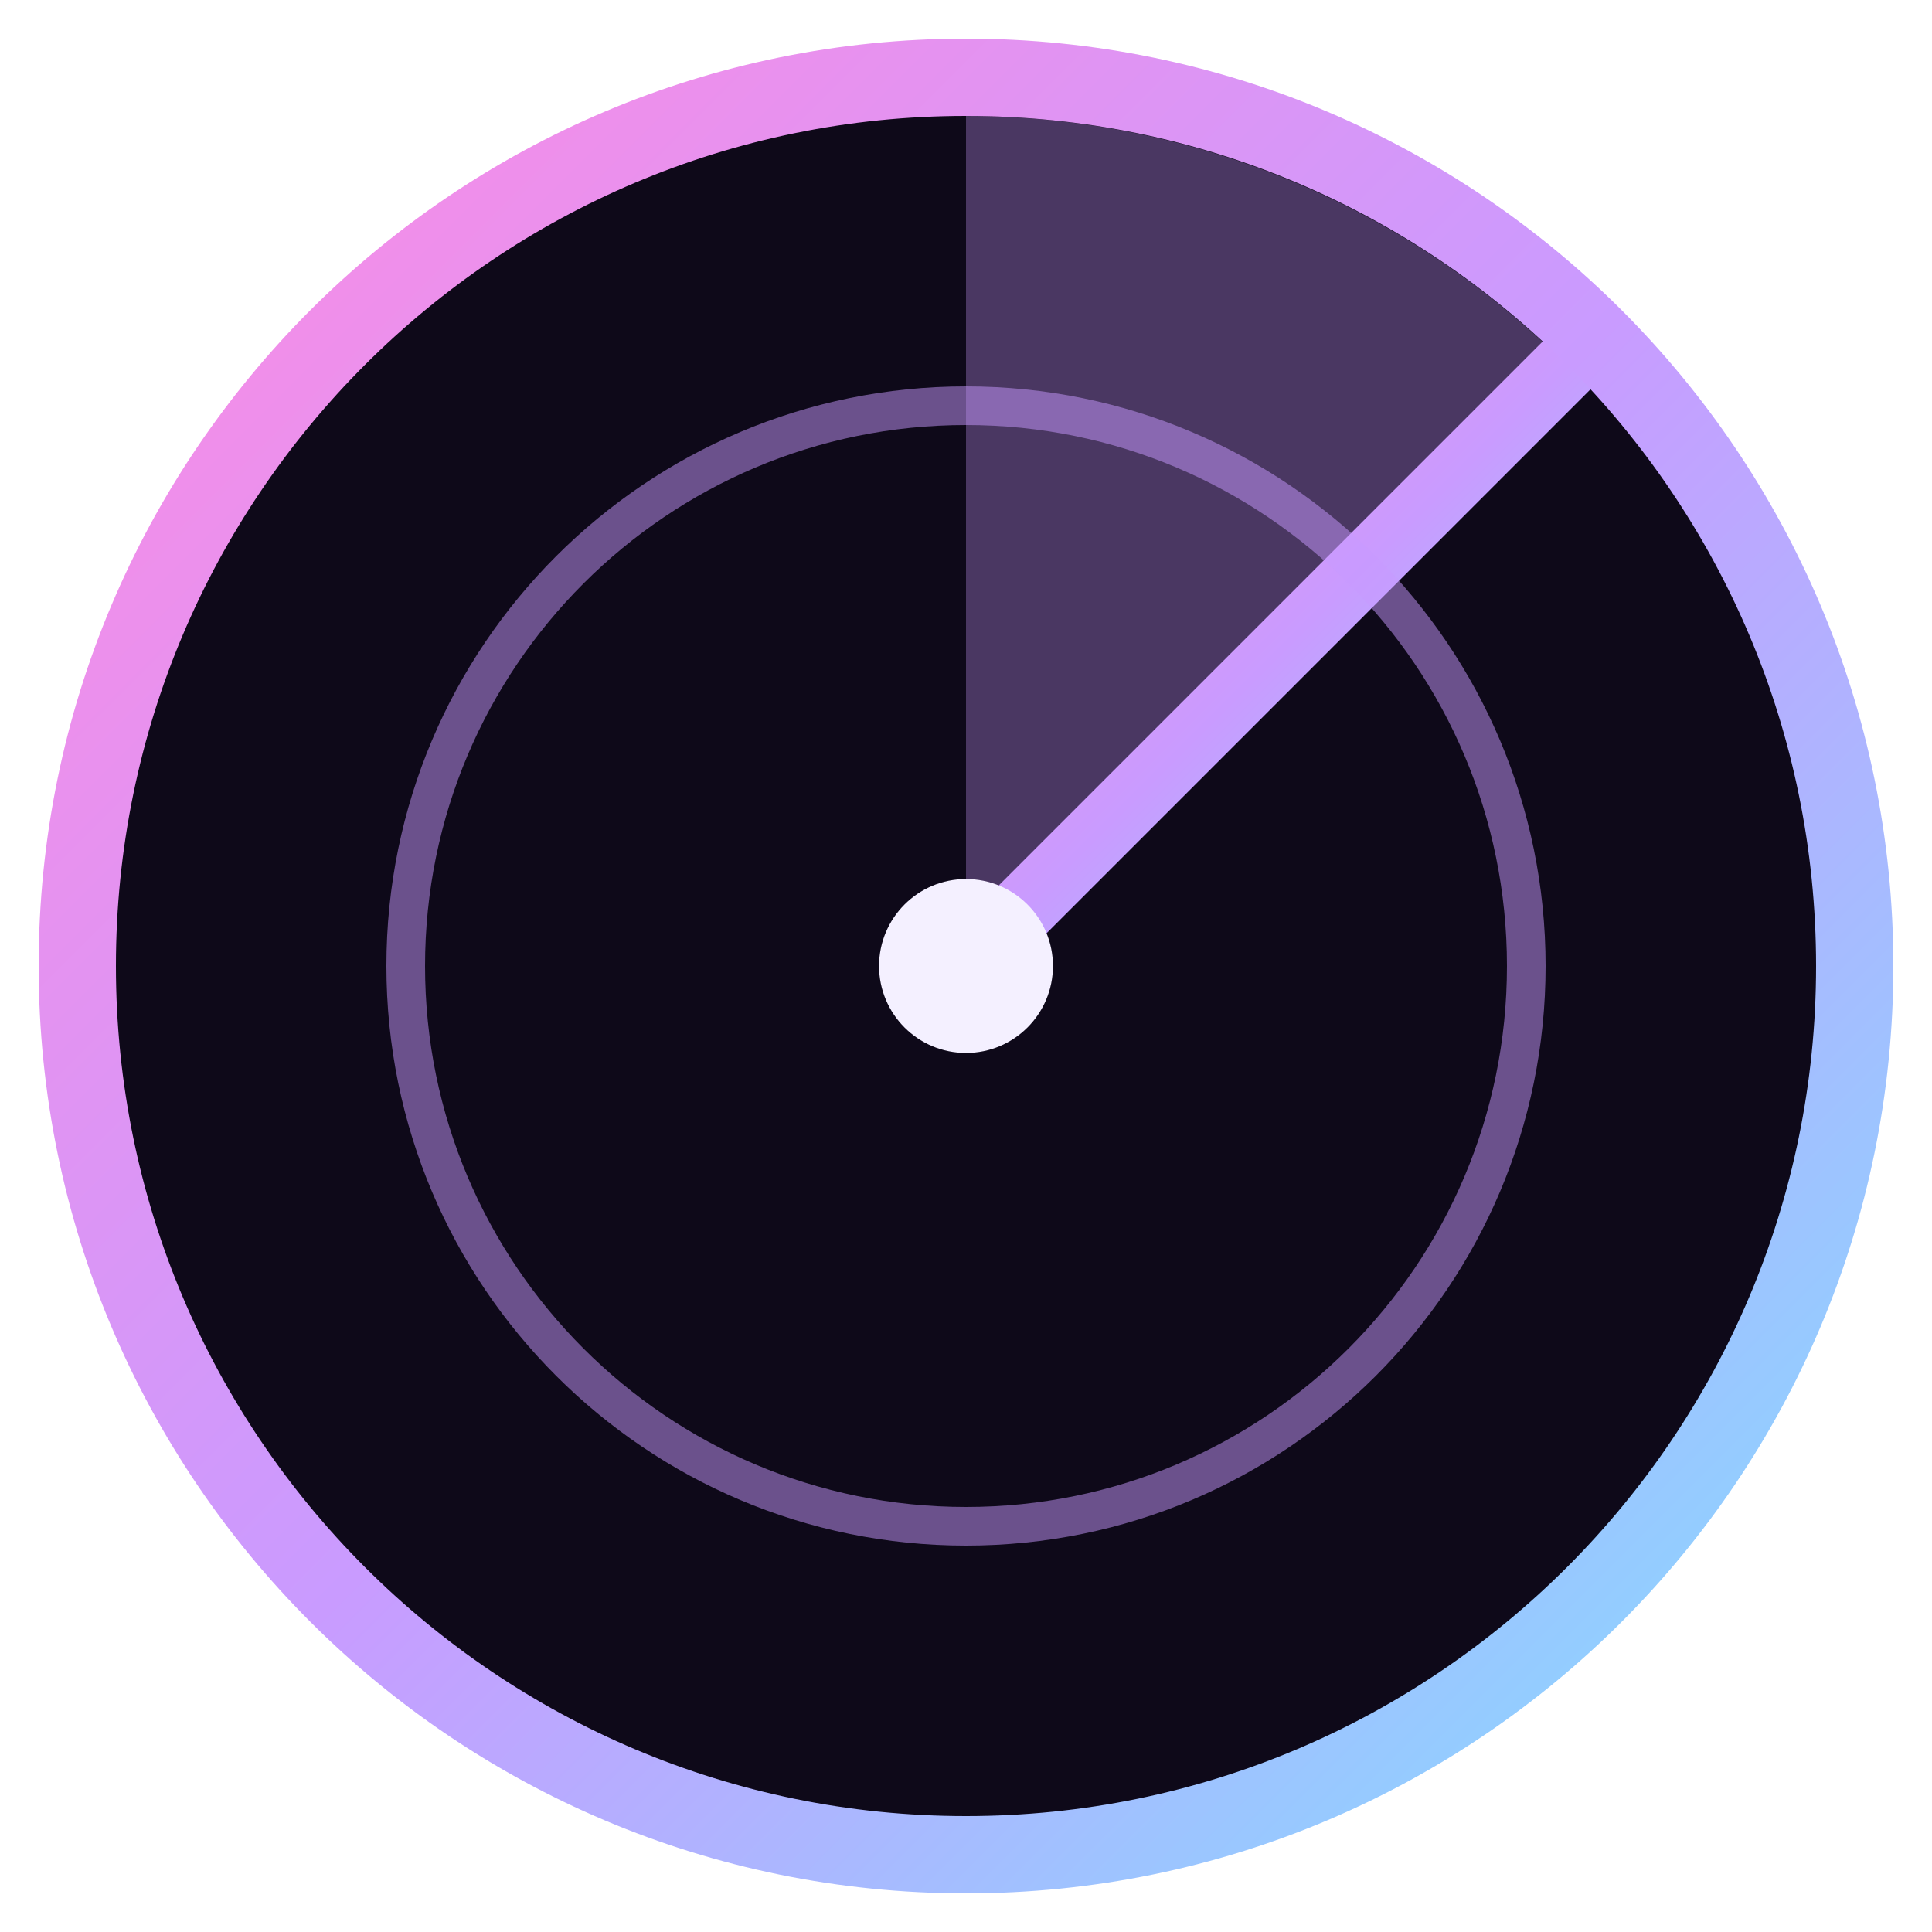
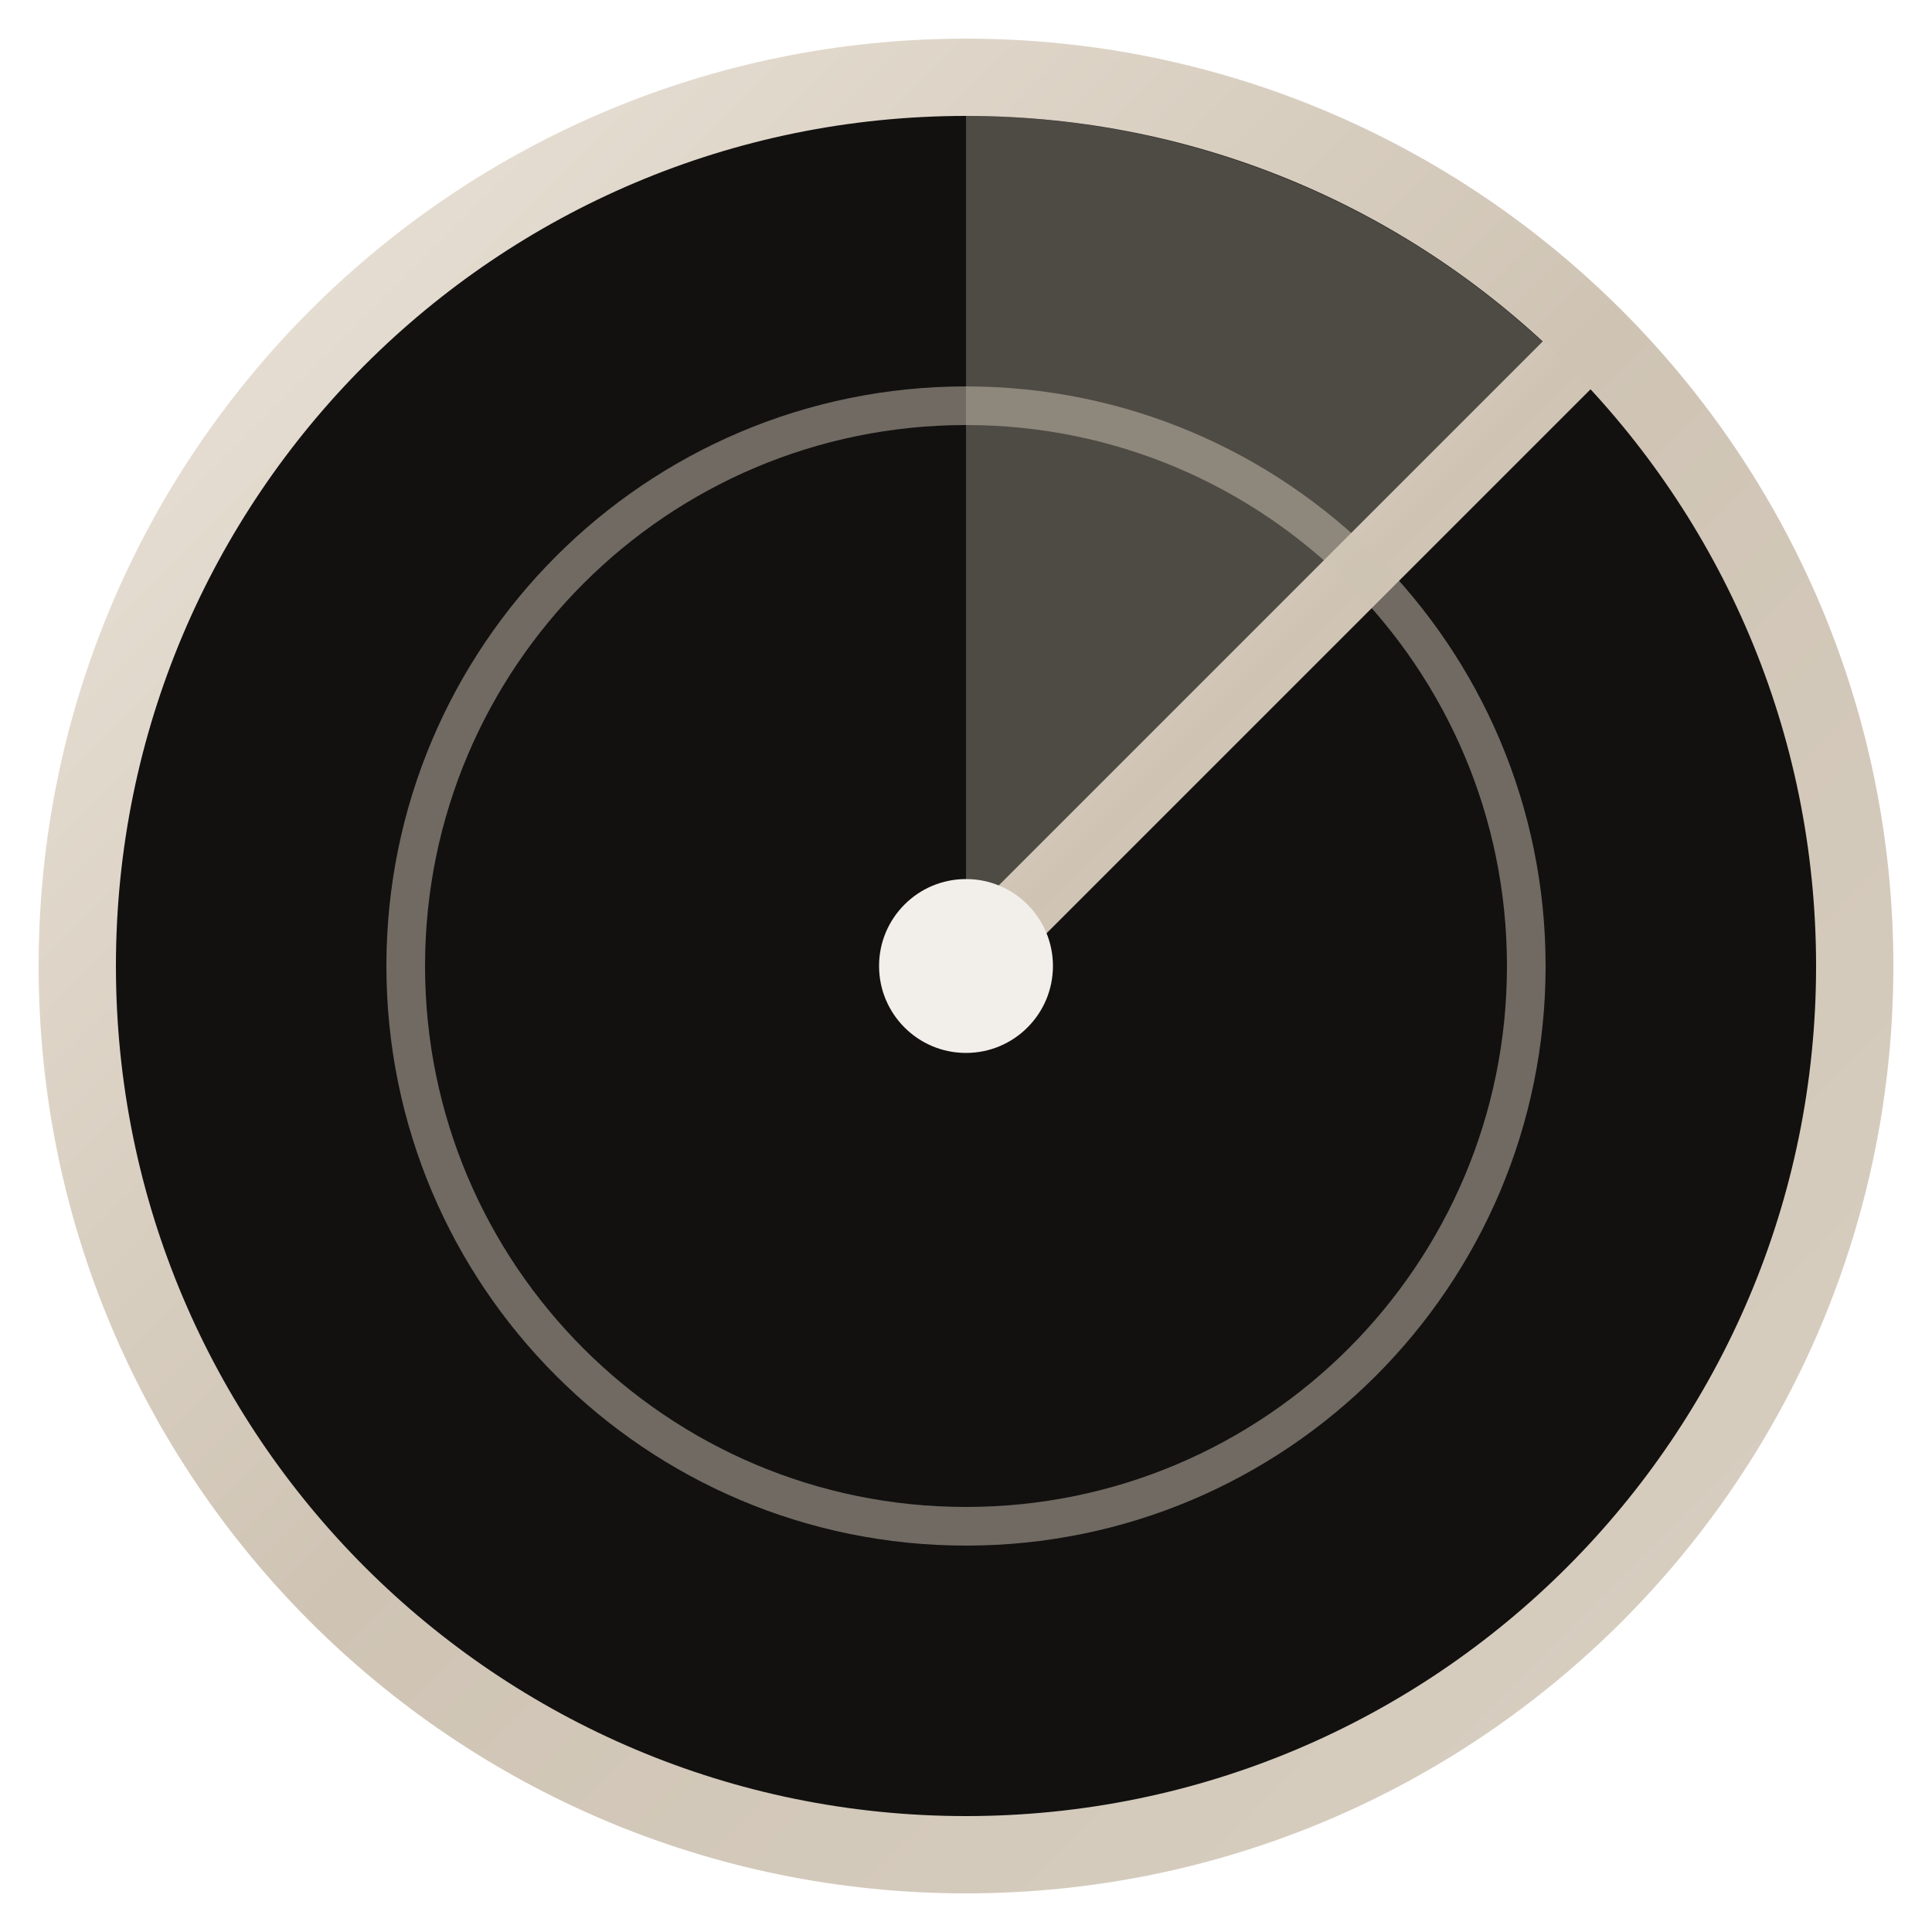
<svg xmlns="http://www.w3.org/2000/svg" viewBox="0 0 200 200">
  <defs>
    <linearGradient id="rm" x1="0" y1="0" x2="1" y2="1">
-       <stop offset="0" stop-color="#FF8AE2" />
-       <stop offset=".5" stop-color="#C99BFF" />
-       <stop offset="1" stop-color="#7FE0FF" />
+       <stop offset="0" stop-color="#EDE6DC" />
+       <stop offset=".5" stop-color="#CFC4B4" />
+       <stop offset="1" stop-color="#D9D0C3" />
    </linearGradient>
  </defs>
-   <circle cx="100" cy="100" r="92" fill="#0E0919" />
-   <path d="M100 100 L100 12 A88 88 0 0 1 162.2 37.8 Z" fill="#C99BFF" fill-opacity=".32" />
+   <circle cx="100" cy="100" r="92" fill="#121110" />
+   <path d="M100 100 L100 12 A88 88 0 0 1 162.2 37.8 Z" fill="#CFC4B4" fill-opacity=".32" />
  <line x1="100" y1="100" x2="162.2" y2="37.8" stroke="url(#rm)" stroke-width="7" stroke-linecap="round" />
  <circle cx="100" cy="100" r="92" fill="none" stroke="url(#rm)" stroke-width="8" />
-   <circle cx="100" cy="100" r="58" fill="none" stroke="#C99BFF" stroke-opacity=".5" stroke-width="4" />
-   <circle cx="100" cy="100" r="9" fill="#F4F0FF" />
+   <circle cx="100" cy="100" r="58" fill="none" stroke="#CFC4B4" stroke-opacity=".5" stroke-width="4" />
+   <circle cx="100" cy="100" r="9" fill="#F2EFEA" />
</svg>
